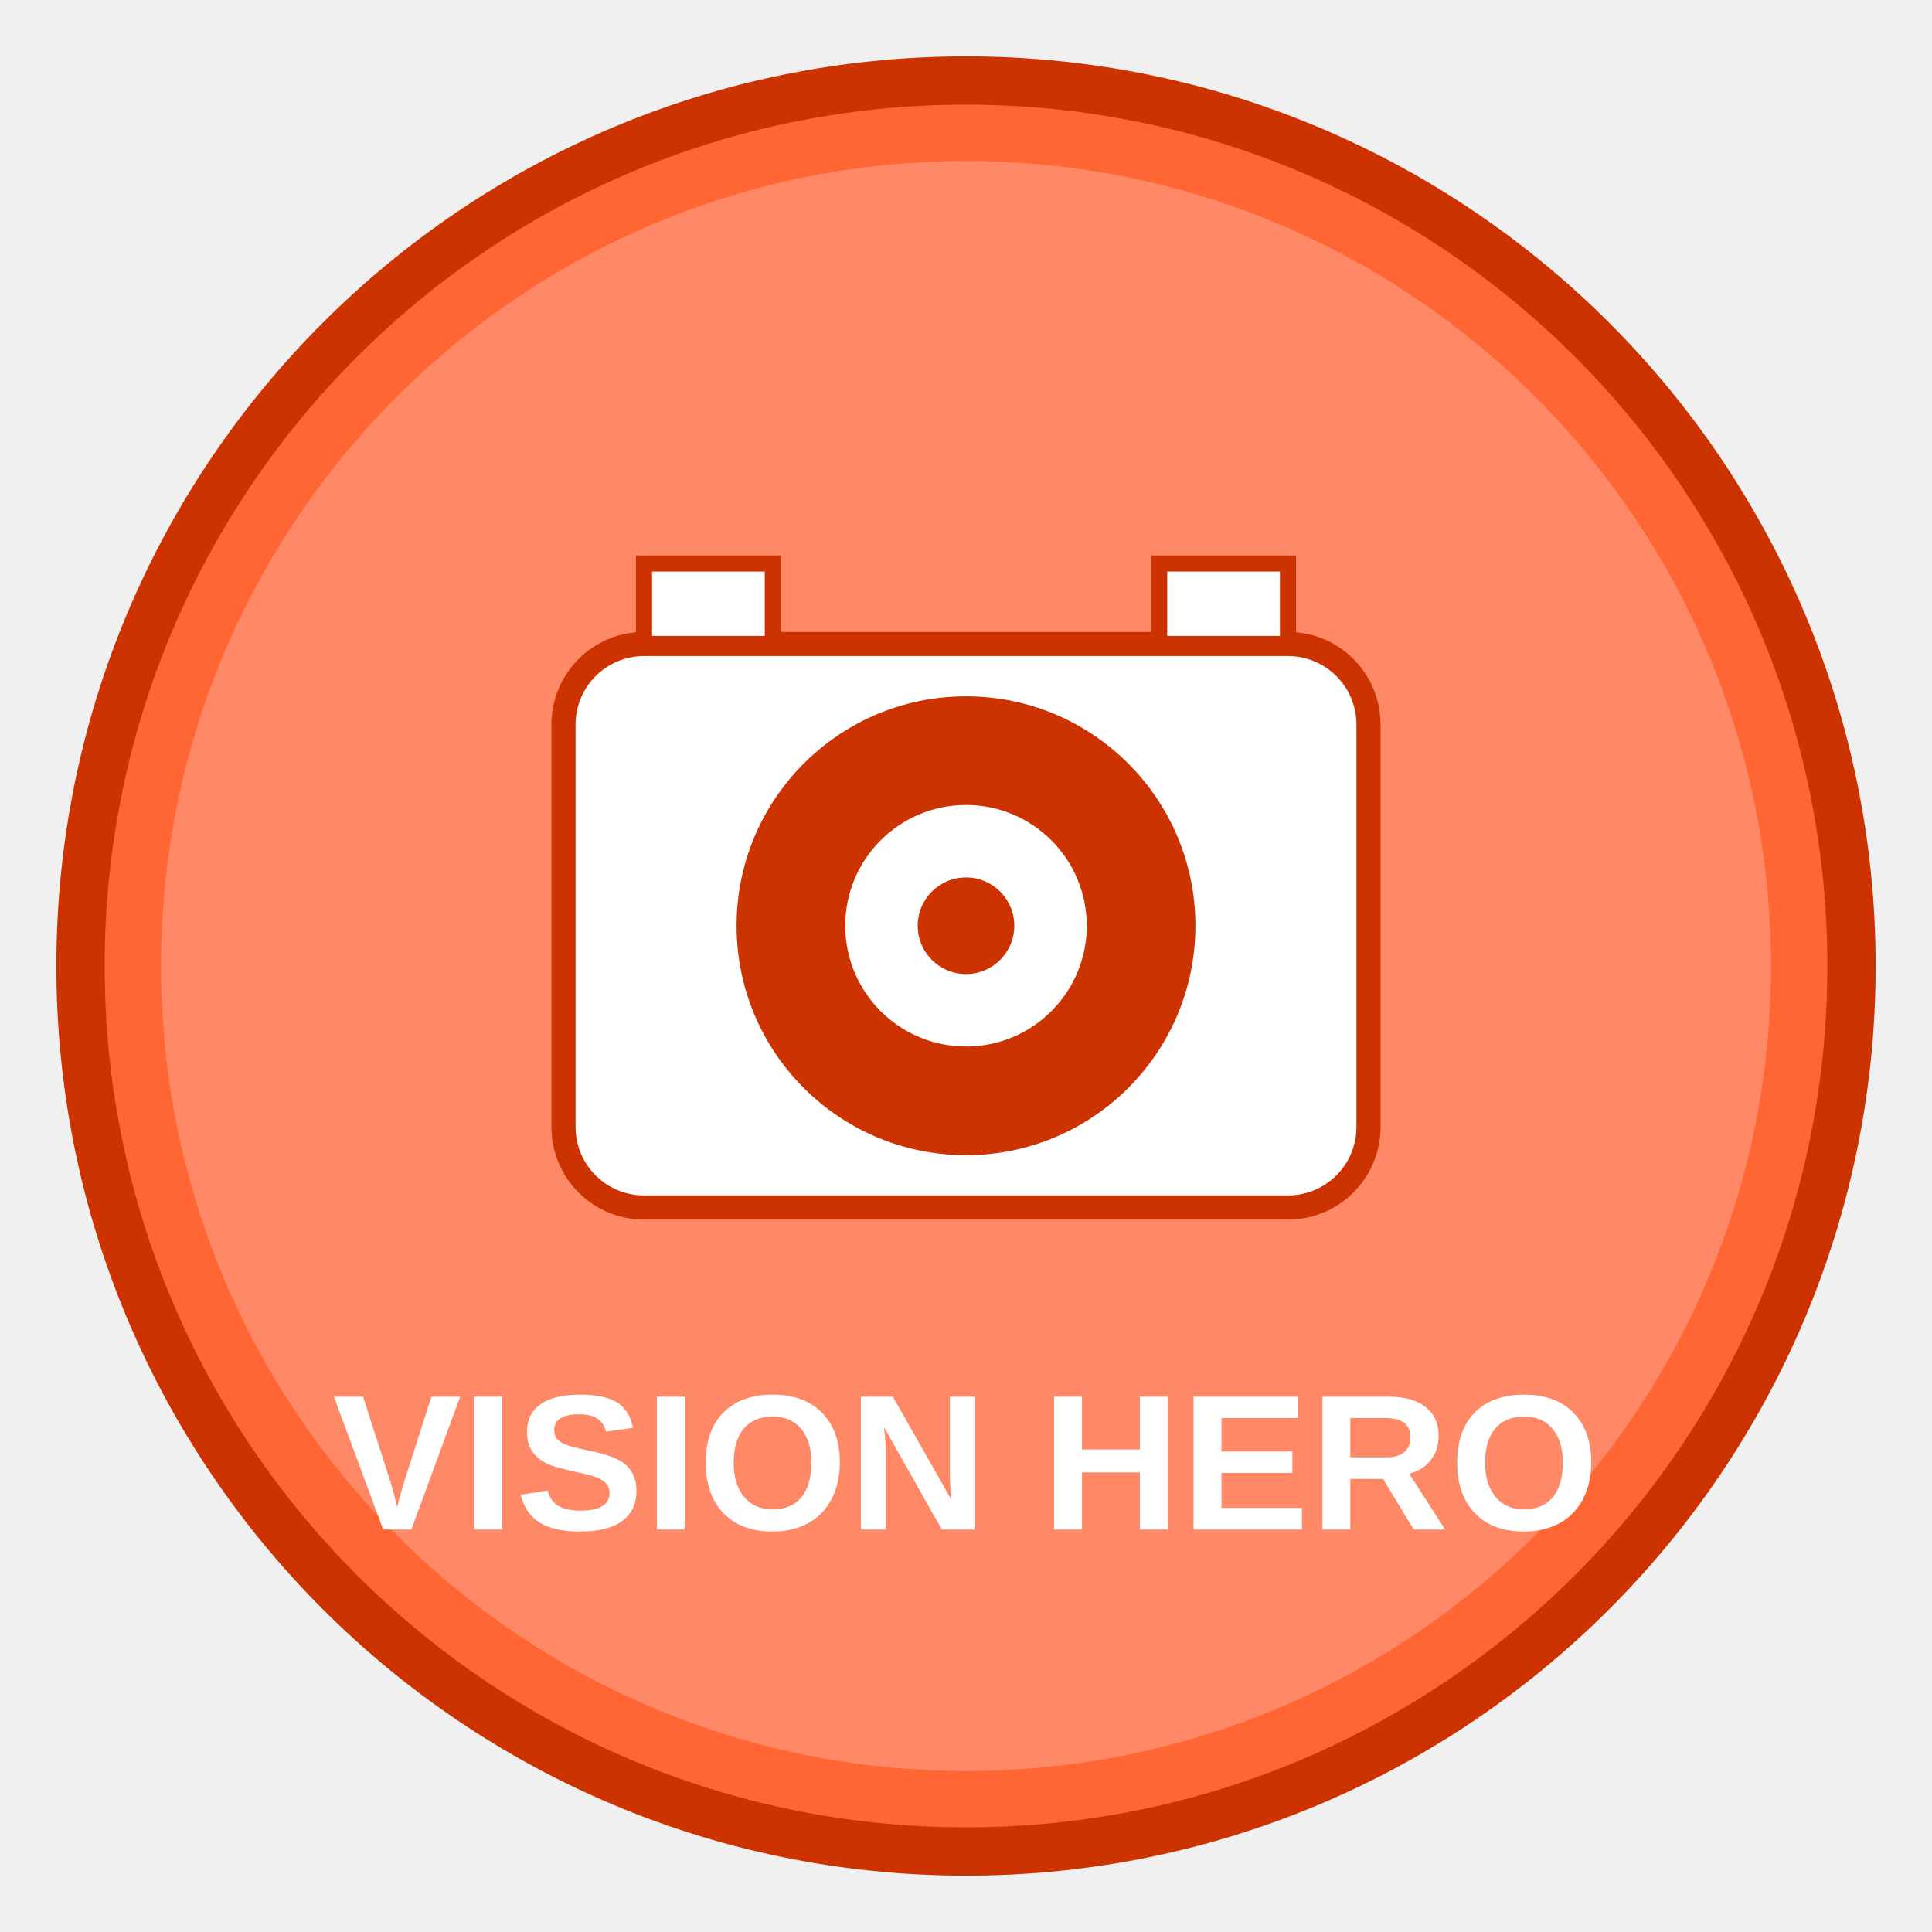
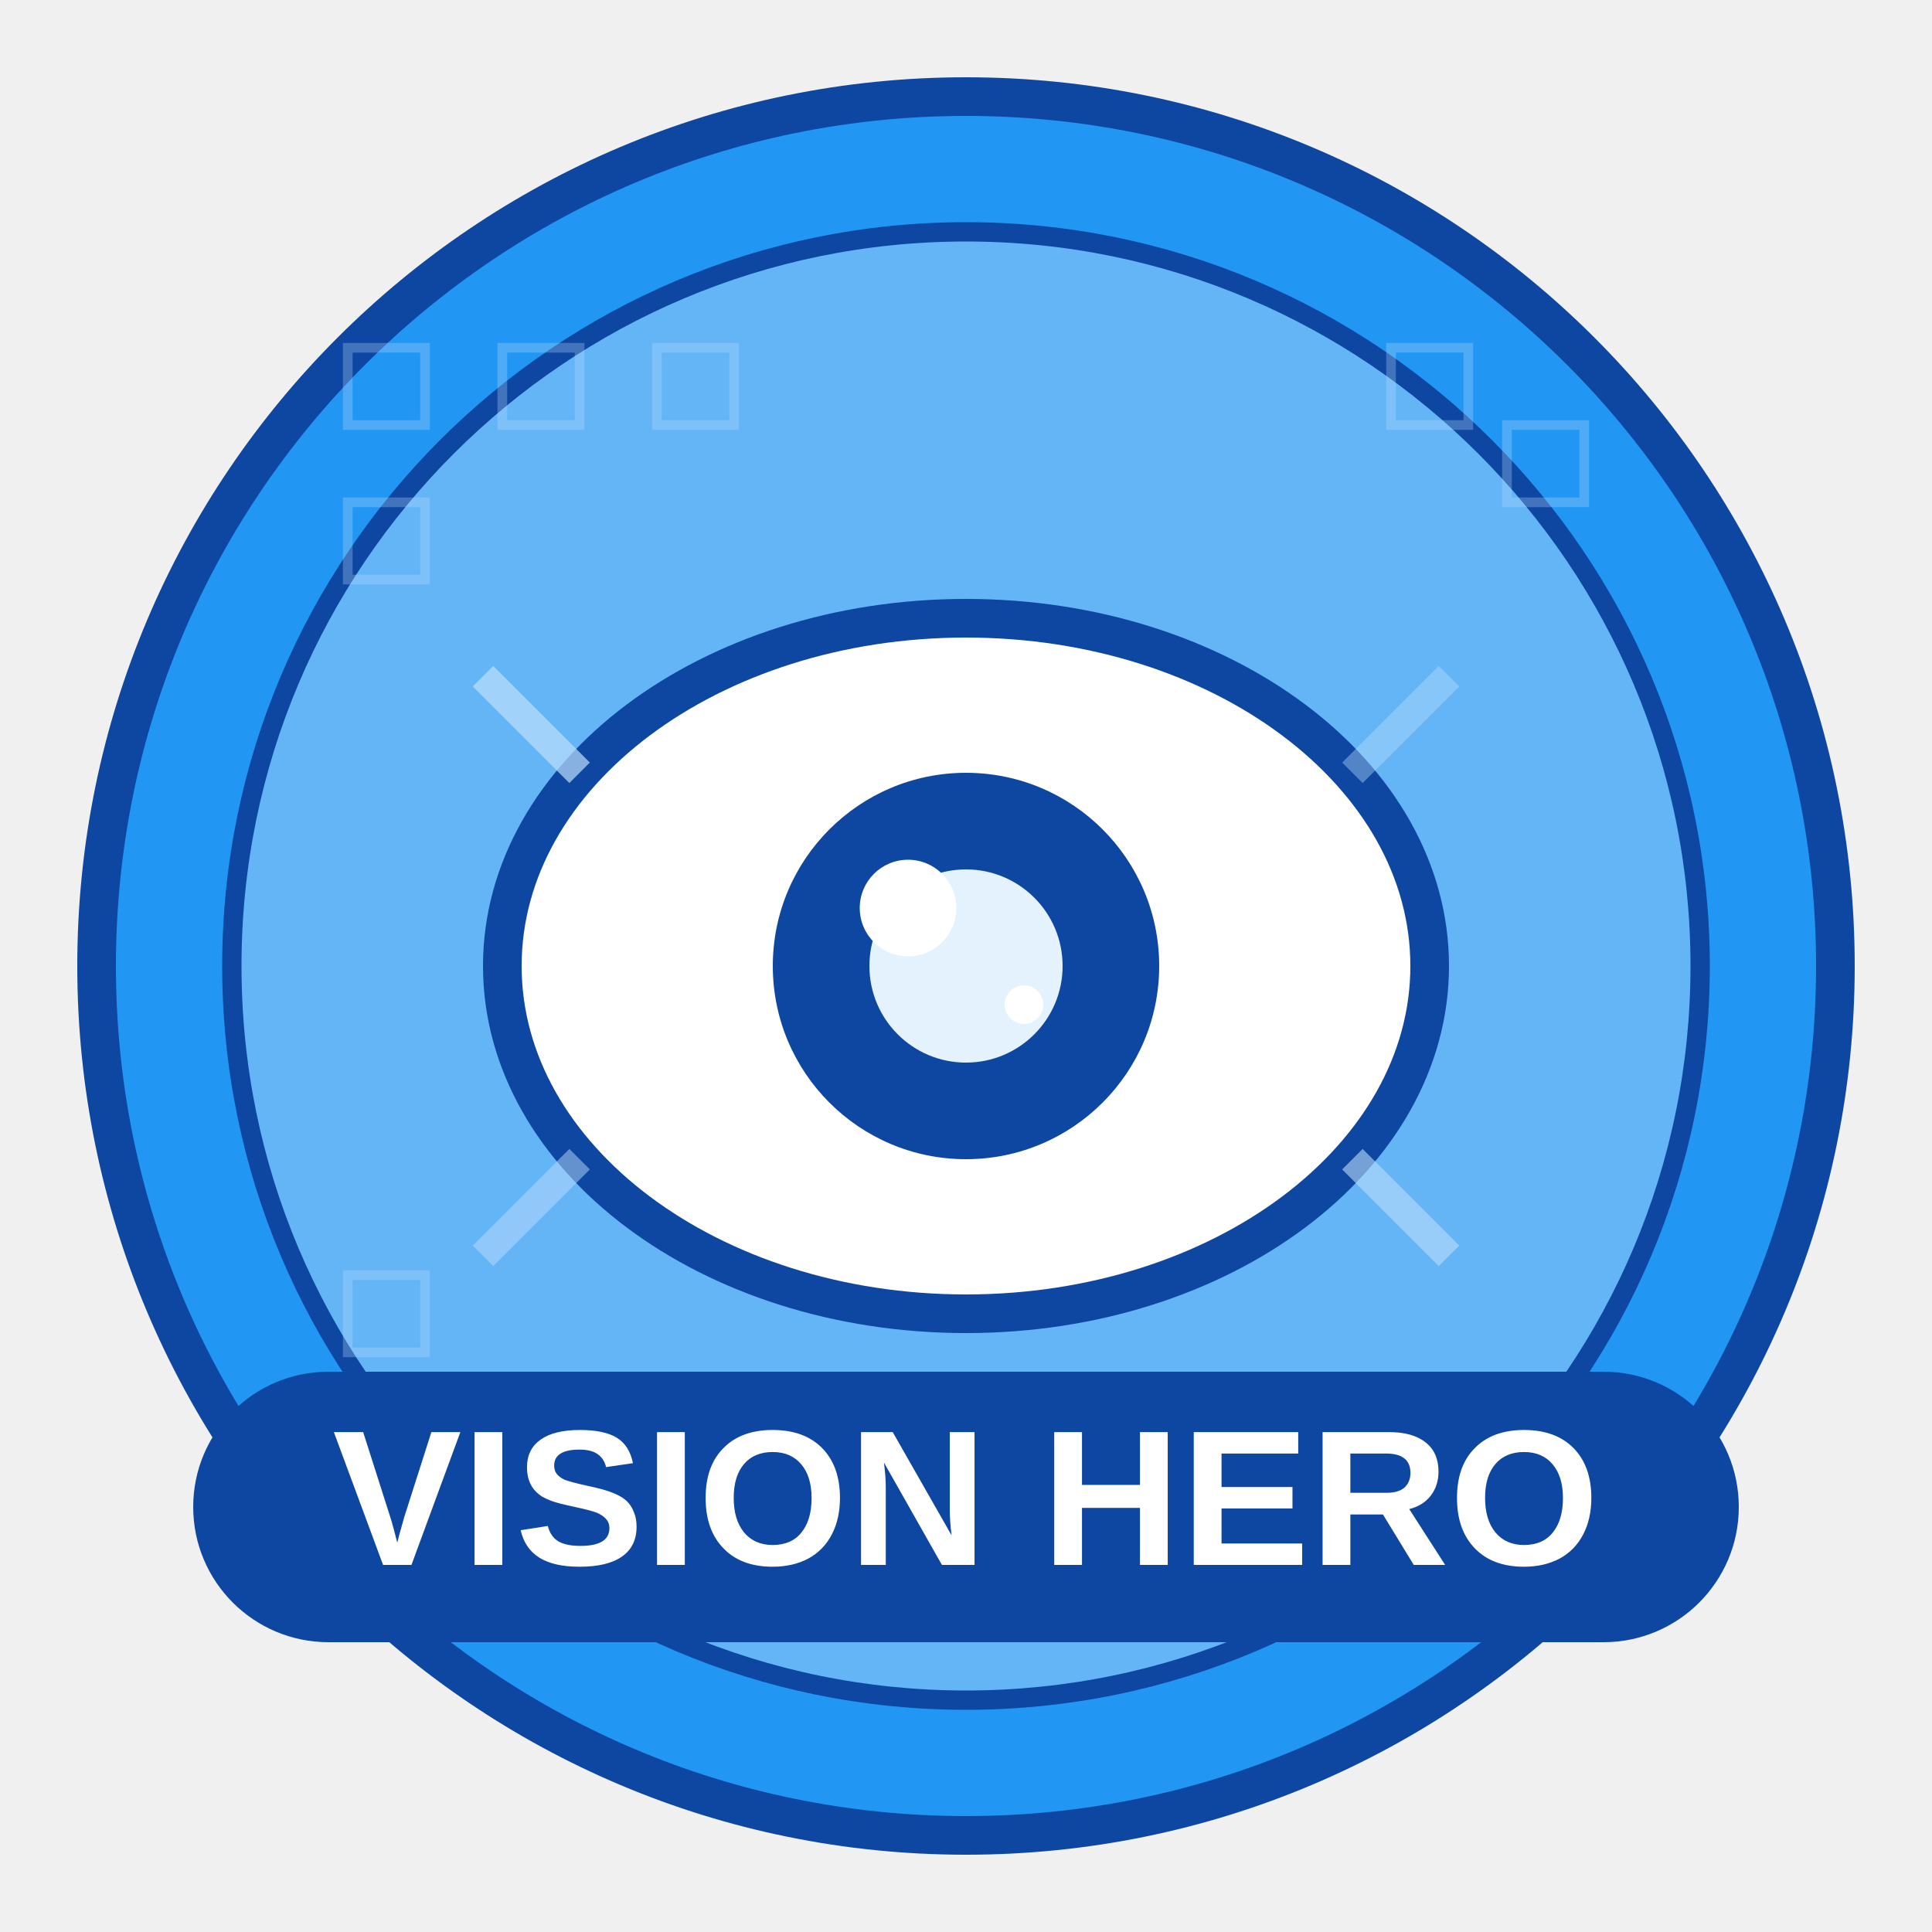
- <svg xmlns="http://www.w3.org/2000/svg" width="120" height="120">
-   <circle cx="60" cy="60" r="55" fill="#ff6633" stroke="#cc3300" stroke-width="3" />
-   <circle cx="60" cy="60" r="50" fill="#ff8866" stroke="none" />
-   <rect x="35" y="40" width="50" height="35" rx="5" ry="5" fill="white" stroke="#cc3300" stroke-width="1.5" />
-   <circle cx="60" cy="57.5" r="15" fill="#cc3300" stroke="white" stroke-width="1.5" />
-   <circle cx="60" cy="57.5" r="8" fill="white" stroke="#cc3300" stroke-width="1" />
-   <circle cx="60" cy="57.5" r="3" fill="#cc3300" />
-   <rect x="40" y="35" width="8" height="5" fill="white" stroke="#cc3300" stroke-width="1" />
-   <rect x="72" y="35" width="8" height="5" fill="white" stroke="#cc3300" stroke-width="1" />
-   <text x="60" y="95" font-family="Arial, sans-serif" font-size="12" font-weight="bold" text-anchor="middle" fill="white">VISION HERO</text>
+ <svg xmlns="http://www.w3.org/2000/svg" width="100" height="100" viewBox="0 0 100 100">
+   <circle cx="50" cy="50" r="45" fill="#2196F3" stroke="#0D47A1" stroke-width="2" />
+   <circle cx="50" cy="50" r="38" fill="#64B5F6" stroke="#0D47A1" stroke-width="1" />
+   <g transform="translate(25, 30)">
+     <ellipse cx="25" cy="20" rx="24" ry="18" fill="white" stroke="#0D47A1" stroke-width="2" />
+     <circle cx="25" cy="20" r="10" fill="#0D47A1">
+       <animate attributeName="r" values="10;8;10" dur="3s" repeatCount="indefinite" />
+     </circle>
+     <circle cx="25" cy="20" r="5" fill="#E3F2FD">
+       <animate attributeName="r" values="5;3;5" dur="3s" repeatCount="indefinite" />
+     </circle>
+     <circle cx="22" cy="17" r="2.5" fill="white" />
+     <circle cx="28" cy="22" r="1" fill="white" />
+     <g stroke="#BBDEFB" stroke-width="1.5">
+       <line x1="0" y1="5" x2="5" y2="10" opacity="0.7">
+         <animate attributeName="opacity" values="0.7;0.3;0.7" dur="2s" repeatCount="indefinite" />
+       </line>
+       <line x1="0" y1="35" x2="5" y2="30" opacity="0.5">
+         <animate attributeName="opacity" values="0.5;0.2;0.5" dur="1.5s" repeatCount="indefinite" />
+       </line>
+       <line x1="50" y1="5" x2="45" y2="10" opacity="0.4">
+         <animate attributeName="opacity" values="0.4;0.1;0.4" dur="2.5s" repeatCount="indefinite" />
+       </line>
+       <line x1="50" y1="35" x2="45" y2="30" opacity="0.6">
+         <animate attributeName="opacity" values="0.6;0.3;0.6" dur="1.8s" repeatCount="indefinite" />
+       </line>
+     </g>
+   </g>
+   <g fill="none" stroke="#BBDEFB" stroke-width="0.5" opacity="0.3">
+     <rect x="18" y="18" width="4" height="4" />
+     <rect x="26" y="18" width="4" height="4" />
+     <rect x="34" y="18" width="4" height="4" />
+     <rect x="72" y="18" width="4" height="4" />
+     <rect x="18" y="26" width="4" height="4" />
+     <rect x="78" y="22" width="4" height="4" />
+     <rect x="18" y="66" width="4" height="4" />
+     <rect x="26" y="74" width="4" height="4" />
+     <rect x="74" y="74" width="4" height="4" />
+   </g>
+   <path d="M 50,85 L 17,85 A 7,7 0 0 1 17,71 L 83,71 A 7,7 0 0 1 83,85 L 50,85 Z" fill="#0D47A1" />
+   <text x="50" y="81" font-family="Arial, sans-serif" font-size="10" text-anchor="middle" fill="white" font-weight="bold">VISION HERO</text>
</svg>
